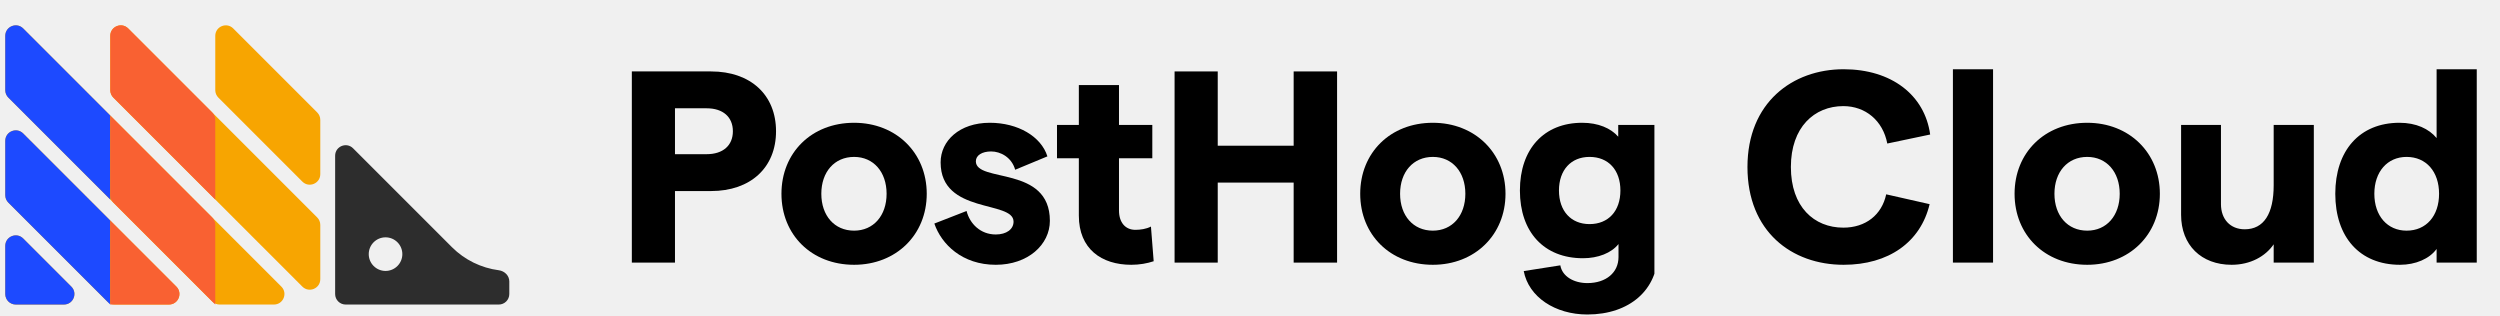
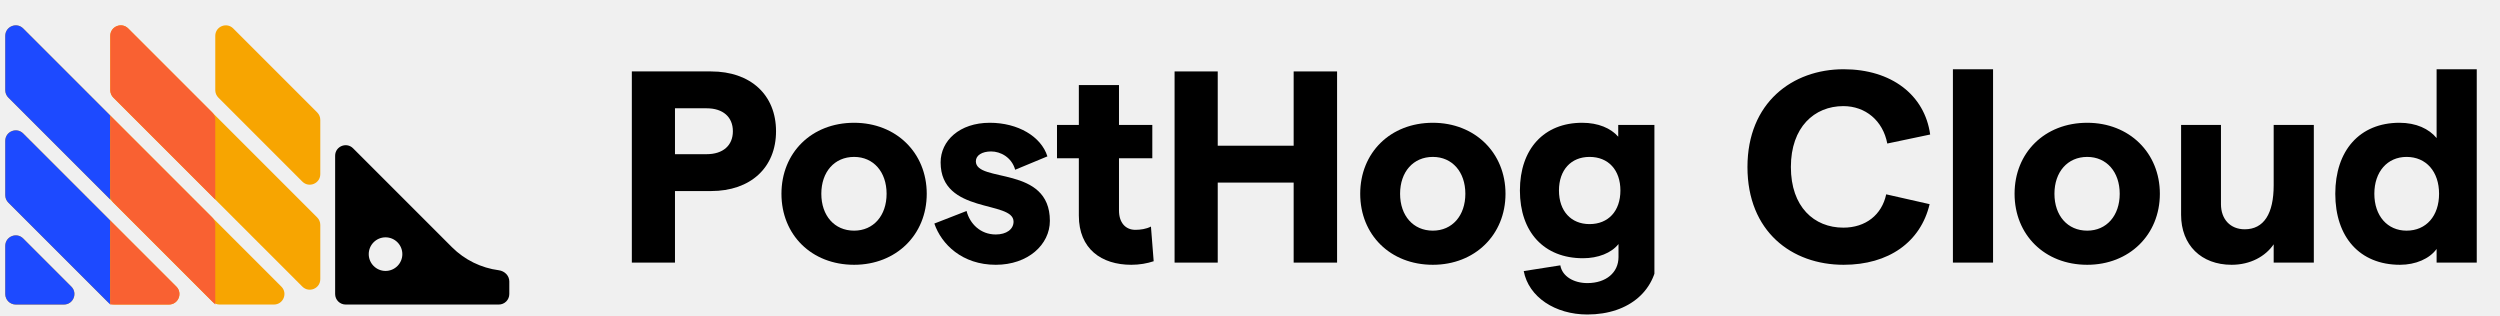
<svg xmlns="http://www.w3.org/2000/svg" width="238" height="30" viewBox="0 0 238 30" fill="none">
  <g clip-path="url(#clip0)">
    <g clip-path="url(#clip1)">
      <path d="M11.391 17.206C11.023 17.943 9.971 17.943 9.603 17.206L8.721 15.443C8.58 15.162 8.58 14.83 8.721 14.549L9.603 12.786C9.971 12.049 11.023 12.049 11.391 12.786L12.273 14.549C12.414 14.83 12.414 15.162 12.273 15.443L11.391 17.206Z" fill="#1D4AFF" />
      <path d="M11.391 27.203C11.023 27.94 9.971 27.94 9.603 27.203L8.721 25.44C8.58 25.159 8.58 24.827 8.721 24.546L9.603 22.783C9.971 22.046 11.023 22.046 11.391 22.783L12.273 24.546C12.414 24.827 12.414 25.159 12.273 25.44L11.391 27.203Z" fill="#1D4AFF" />
      <path d="M0.5 23.408C0.5 22.517 1.577 22.071 2.207 22.701L6.79 27.285C7.42 27.915 6.974 28.992 6.083 28.992H1.5C0.948 28.992 0.5 28.544 0.5 27.992V23.408ZM0.5 18.58C0.5 18.846 0.605 19.1 0.793 19.288L10.204 28.699C10.392 28.886 10.646 28.992 10.911 28.992H16.08C16.971 28.992 17.418 27.915 16.788 27.285L2.207 12.704C1.577 12.074 0.5 12.52 0.5 13.411V18.58ZM0.5 8.583C0.5 8.849 0.605 9.103 0.793 9.29L20.201 28.699C20.389 28.886 20.643 28.992 20.908 28.992H26.077C26.968 28.992 27.415 27.915 26.785 27.285L2.207 2.707C1.577 2.077 0.5 2.523 0.5 3.414V8.583ZM10.497 8.583C10.497 8.849 10.602 9.103 10.79 9.29L28.784 27.285C29.414 27.915 30.491 27.468 30.491 26.577V21.408C30.491 21.143 30.386 20.889 30.198 20.701L12.204 2.707C11.574 2.077 10.497 2.523 10.497 3.414V8.583ZM22.201 2.707C21.571 2.077 20.494 2.523 20.494 3.414V8.583C20.494 8.849 20.599 9.103 20.787 9.29L28.784 17.288C29.414 17.918 30.491 17.471 30.491 16.58V11.411C30.491 11.146 30.386 10.892 30.198 10.704L22.201 2.707Z" fill="#F7A501" />
-       <path d="M43.025 23.531L33.612 14.118C32.982 13.488 31.905 13.934 31.905 14.825V27.992C31.905 28.544 32.353 28.992 32.905 28.992H47.486C48.038 28.992 48.486 28.544 48.486 27.992V26.793C48.486 26.24 48.036 25.799 47.488 25.728C45.808 25.509 44.236 24.741 43.025 23.531ZM36.704 25.793C35.821 25.793 35.104 25.076 35.104 24.193C35.104 23.31 35.821 22.594 36.704 22.594C37.587 22.594 38.303 23.31 38.303 24.193C38.303 25.076 37.587 25.793 36.704 25.793Z" fill="#2D2D2D" />
+       <path d="M43.025 23.531L33.612 14.118C32.982 13.488 31.905 13.934 31.905 14.825V27.992C31.905 28.544 32.353 28.992 32.905 28.992H47.486C48.038 28.992 48.486 28.544 48.486 27.992V26.793C48.486 26.24 48.036 25.799 47.488 25.728C45.808 25.509 44.236 24.741 43.025 23.531ZM36.704 25.793C35.821 25.793 35.104 25.076 35.104 24.193C35.104 23.31 35.821 22.594 36.704 22.594C37.587 22.594 38.303 23.31 38.303 24.193C38.303 25.076 37.587 25.793 36.704 25.793Z" fill="black" />
      <path d="M0.5 27.992C0.5 28.544 0.948 28.992 1.5 28.992H6.083C6.974 28.992 7.42 27.915 6.79 27.285L2.207 22.701C1.577 22.071 0.5 22.517 0.5 23.408V27.992Z" fill="#1D4AFF" />
      <path d="M10.497 10.997L2.207 2.707C1.577 2.077 0.5 2.523 0.5 3.414V8.583C0.5 8.849 0.605 9.103 0.793 9.29L10.497 18.995V10.997Z" fill="#1D4AFF" />
      <path d="M2.207 12.704C1.577 12.074 0.5 12.52 0.5 13.411V18.58C0.5 18.846 0.605 19.1 0.793 19.288L10.497 28.992V20.994L2.207 12.704Z" fill="#1D4AFF" />
      <path d="M20.494 11.411C20.494 11.146 20.389 10.892 20.201 10.704L12.204 2.707C11.574 2.077 10.497 2.523 10.497 3.414V8.583C10.497 8.849 10.602 9.103 10.79 9.29L20.494 18.995V11.411Z" fill="#F96132" />
      <path d="M10.497 28.992H16.081C16.971 28.992 17.418 27.915 16.788 27.285L10.497 20.994V28.992Z" fill="#F96132" />
      <path d="M10.497 10.997V18.58C10.497 18.846 10.602 19.1 10.79 19.288L20.494 28.992V21.408C20.494 21.143 20.389 20.889 20.201 20.701L10.497 10.997Z" fill="#F96132" />
    </g>
    <path d="M60.15 25H64.258V18.188H67.69C71.46 18.188 73.878 15.952 73.878 12.494C73.878 9.036 71.46 6.8 67.69 6.8H60.15V25ZM64.258 14.678V10.31H67.274C68.834 10.31 69.77 11.142 69.77 12.494C69.77 13.846 68.834 14.678 67.274 14.678H64.258Z" fill="black" />
    <path d="M81.31 25.208C85.314 25.208 88.226 22.348 88.226 18.448C88.226 14.548 85.314 11.688 81.31 11.688C77.254 11.688 74.394 14.548 74.394 18.448C74.394 22.348 77.254 25.208 81.31 25.208ZM78.19 18.448C78.19 16.368 79.438 14.938 81.31 14.938C83.156 14.938 84.404 16.368 84.404 18.448C84.404 20.528 83.156 21.958 81.31 21.958C79.438 21.958 78.19 20.528 78.19 18.448Z" fill="black" />
    <path d="M94.799 25.208C97.868 25.208 99.948 23.284 99.948 21.022C99.948 15.718 92.901 17.434 92.901 15.354C92.901 14.782 93.499 14.418 94.358 14.418C95.242 14.418 96.308 14.964 96.645 16.16L99.713 14.886C99.115 12.988 96.906 11.688 94.228 11.688C91.341 11.688 89.547 13.404 89.547 15.458C89.547 20.424 96.49 19.046 96.49 21.1C96.49 21.828 95.814 22.322 94.799 22.322C93.344 22.322 92.329 21.308 92.017 20.086L88.95 21.282C89.626 23.258 91.602 25.208 94.799 25.208Z" fill="black" />
    <path d="M109.83 24.87L109.57 21.568C109.128 21.802 108.556 21.88 108.088 21.88C107.152 21.88 106.528 21.204 106.528 20.034V15.068H109.7V11.896H106.528V8.1H102.706V11.896H100.626V15.068H102.706V20.528C102.706 23.7 104.864 25.208 107.698 25.208C108.478 25.208 109.206 25.078 109.83 24.87Z" fill="black" />
    <path d="M123.156 6.8V13.872H115.928V6.8H111.82V25H115.928V17.382H123.156V25H127.29V6.8H123.156Z" fill="black" />
    <path d="M136.408 25.208C140.412 25.208 143.324 22.348 143.324 18.448C143.324 14.548 140.412 11.688 136.408 11.688C132.352 11.688 129.492 14.548 129.492 18.448C129.492 22.348 132.352 25.208 136.408 25.208ZM133.288 18.448C133.288 16.368 134.536 14.938 136.408 14.938C138.254 14.938 139.502 16.368 139.502 18.448C139.502 20.528 138.254 21.958 136.408 21.958C134.536 21.958 133.288 20.528 133.288 18.448Z" fill="black" />
    <path d="M150.701 24.584C152.131 24.584 153.405 24.09 154.081 23.232V24.48C154.081 25.936 152.911 26.95 151.117 26.95C149.843 26.95 148.725 26.326 148.543 25.26L145.059 25.806C145.527 28.276 148.049 29.94 151.117 29.94C155.147 29.94 157.825 27.574 157.825 24.064V11.896H154.055V13.014C153.353 12.208 152.157 11.688 150.623 11.688C146.983 11.688 144.695 14.184 144.695 18.136C144.695 22.088 146.983 24.584 150.701 24.584ZM148.413 18.136C148.413 16.186 149.557 14.938 151.325 14.938C153.119 14.938 154.263 16.186 154.263 18.136C154.263 20.086 153.119 21.334 151.325 21.334C149.557 21.334 148.413 20.086 148.413 18.136Z" fill="black" />
  </g>
  <path d="M175.51 25.208C179.8 25.208 182.842 23.05 183.7 19.436L179.566 18.5C179.15 20.45 177.616 21.672 175.484 21.672C172.702 21.672 170.492 19.696 170.492 15.9C170.492 12.104 172.728 10.102 175.484 10.102C177.59 10.102 179.254 11.48 179.67 13.664L183.752 12.806C183.232 9.036 180.06 6.592 175.51 6.592C170.648 6.592 166.358 9.764 166.358 15.9C166.358 22.036 170.57 25.208 175.51 25.208ZM185.917 25H189.739V6.592H185.917V25ZM198.703 25.208C202.707 25.208 205.619 22.348 205.619 18.448C205.619 14.548 202.707 11.688 198.703 11.688C194.647 11.688 191.787 14.548 191.787 18.448C191.787 22.348 194.647 25.208 198.703 25.208ZM195.583 18.448C195.583 16.368 196.831 14.938 198.703 14.938C200.549 14.938 201.797 16.368 201.797 18.448C201.797 20.528 200.549 21.958 198.703 21.958C196.831 21.958 195.583 20.528 195.583 18.448ZM220.276 11.896H216.454V17.642C216.454 20.346 215.518 21.828 213.698 21.828C212.32 21.828 211.436 20.866 211.436 19.436V11.896H207.64V20.45C207.64 23.336 209.564 25.208 212.45 25.208C214.244 25.208 215.674 24.402 216.454 23.258V25H220.276V11.896ZM228.481 25.208C229.963 25.208 231.289 24.636 231.965 23.7V25H235.787V6.592H231.965V13.144C231.237 12.26 230.015 11.688 228.429 11.688C224.633 11.688 222.319 14.34 222.319 18.448C222.319 22.556 224.633 25.208 228.481 25.208ZM226.037 18.448C226.037 16.342 227.285 14.938 229.105 14.938C230.977 14.938 232.199 16.342 232.199 18.448C232.199 20.554 230.977 21.958 229.105 21.958C227.285 21.958 226.037 20.554 226.037 18.448Z" fill="black" />
  <defs>
    <clipPath id="clip0">
      <rect width="157" height="30" fill="white" transform="translate(0.5)" />
    </clipPath>
    <clipPath id="clip1">
      <rect width="50" height="30" fill="white" transform="translate(0.5)" />
    </clipPath>
  </defs>
</svg>
